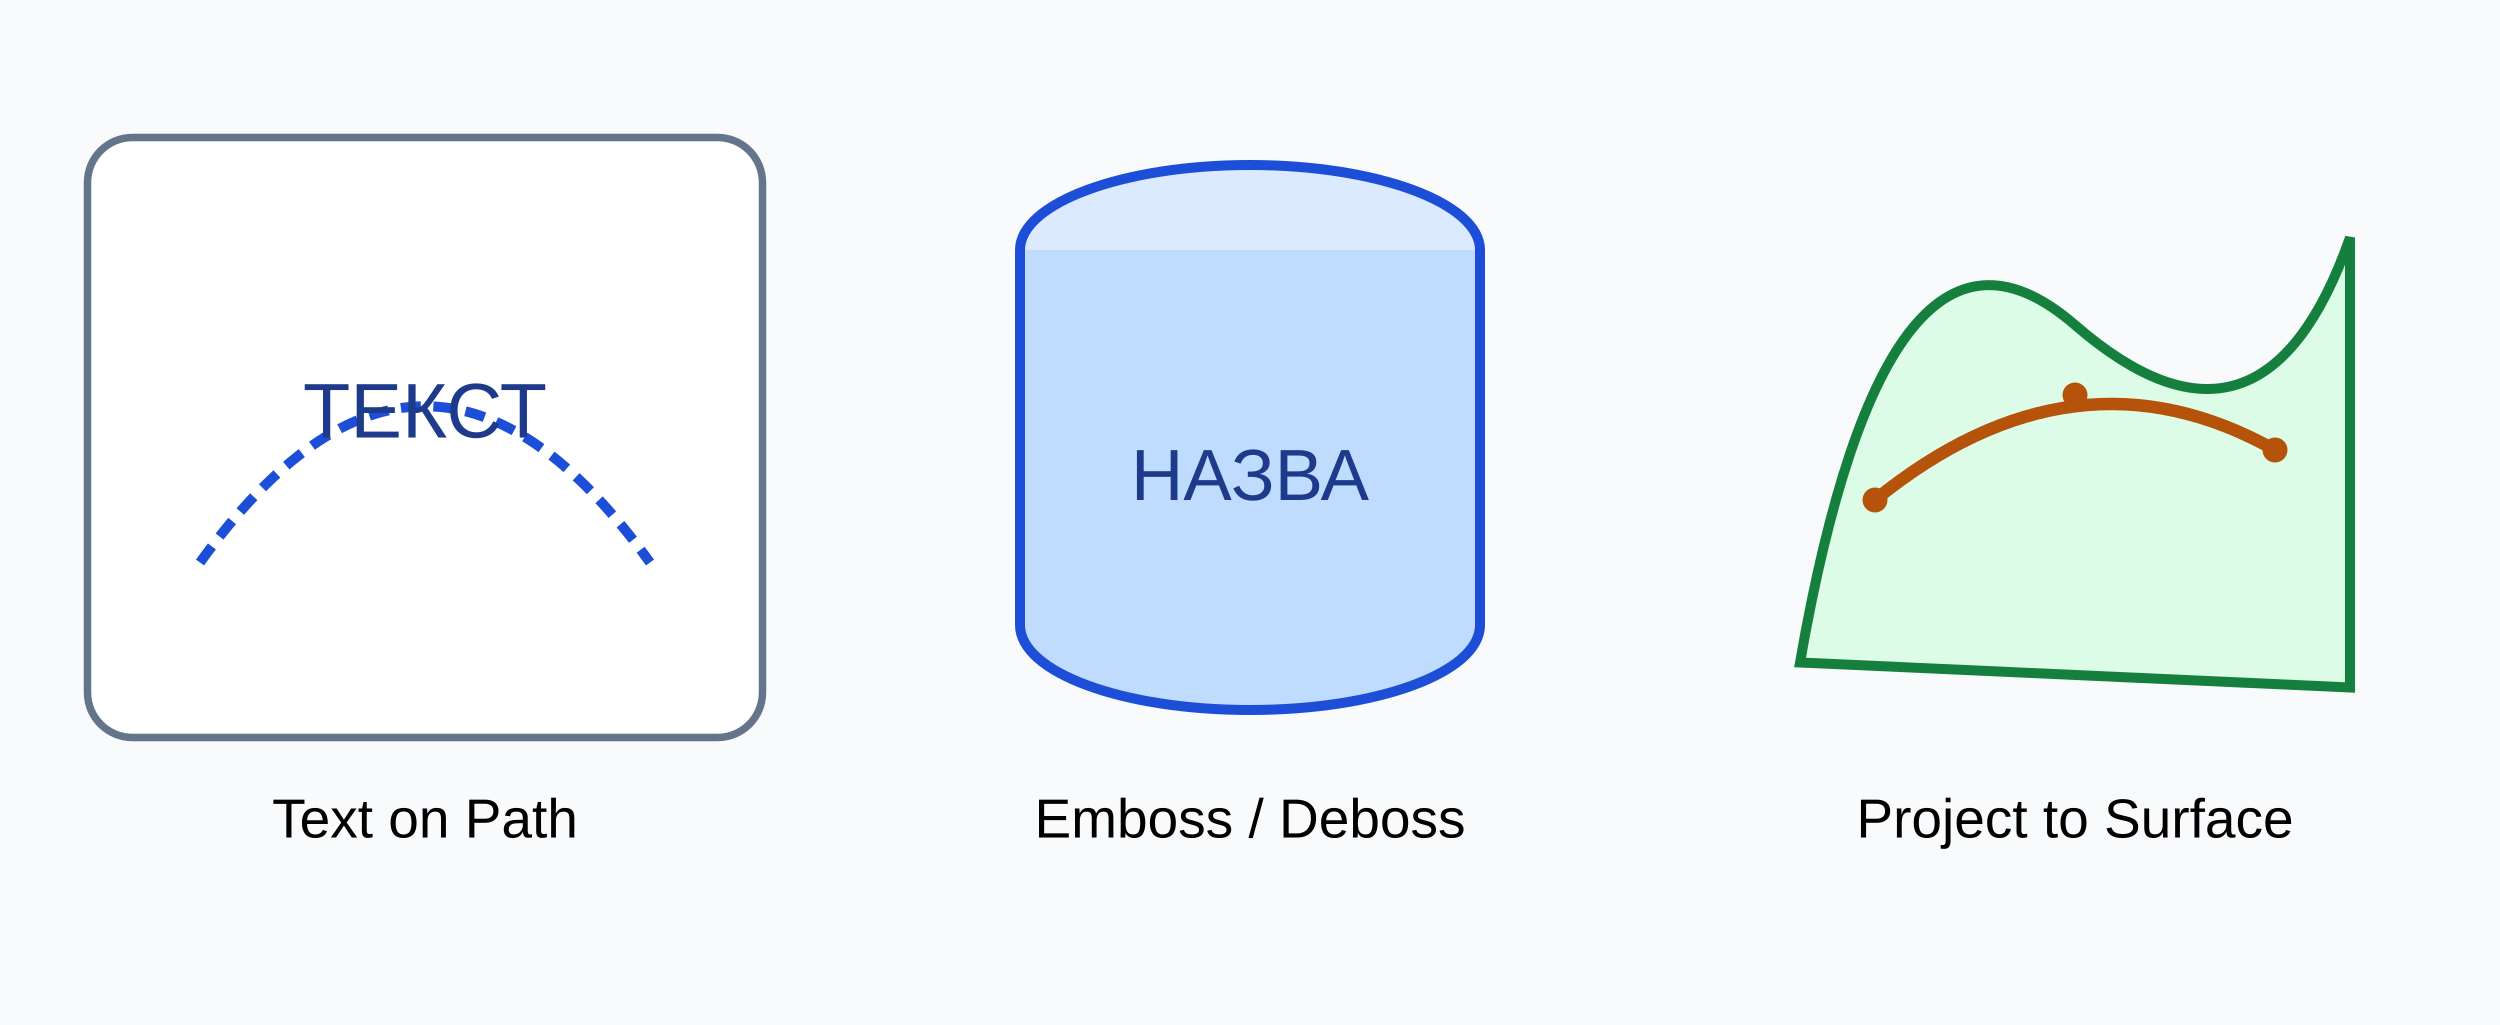
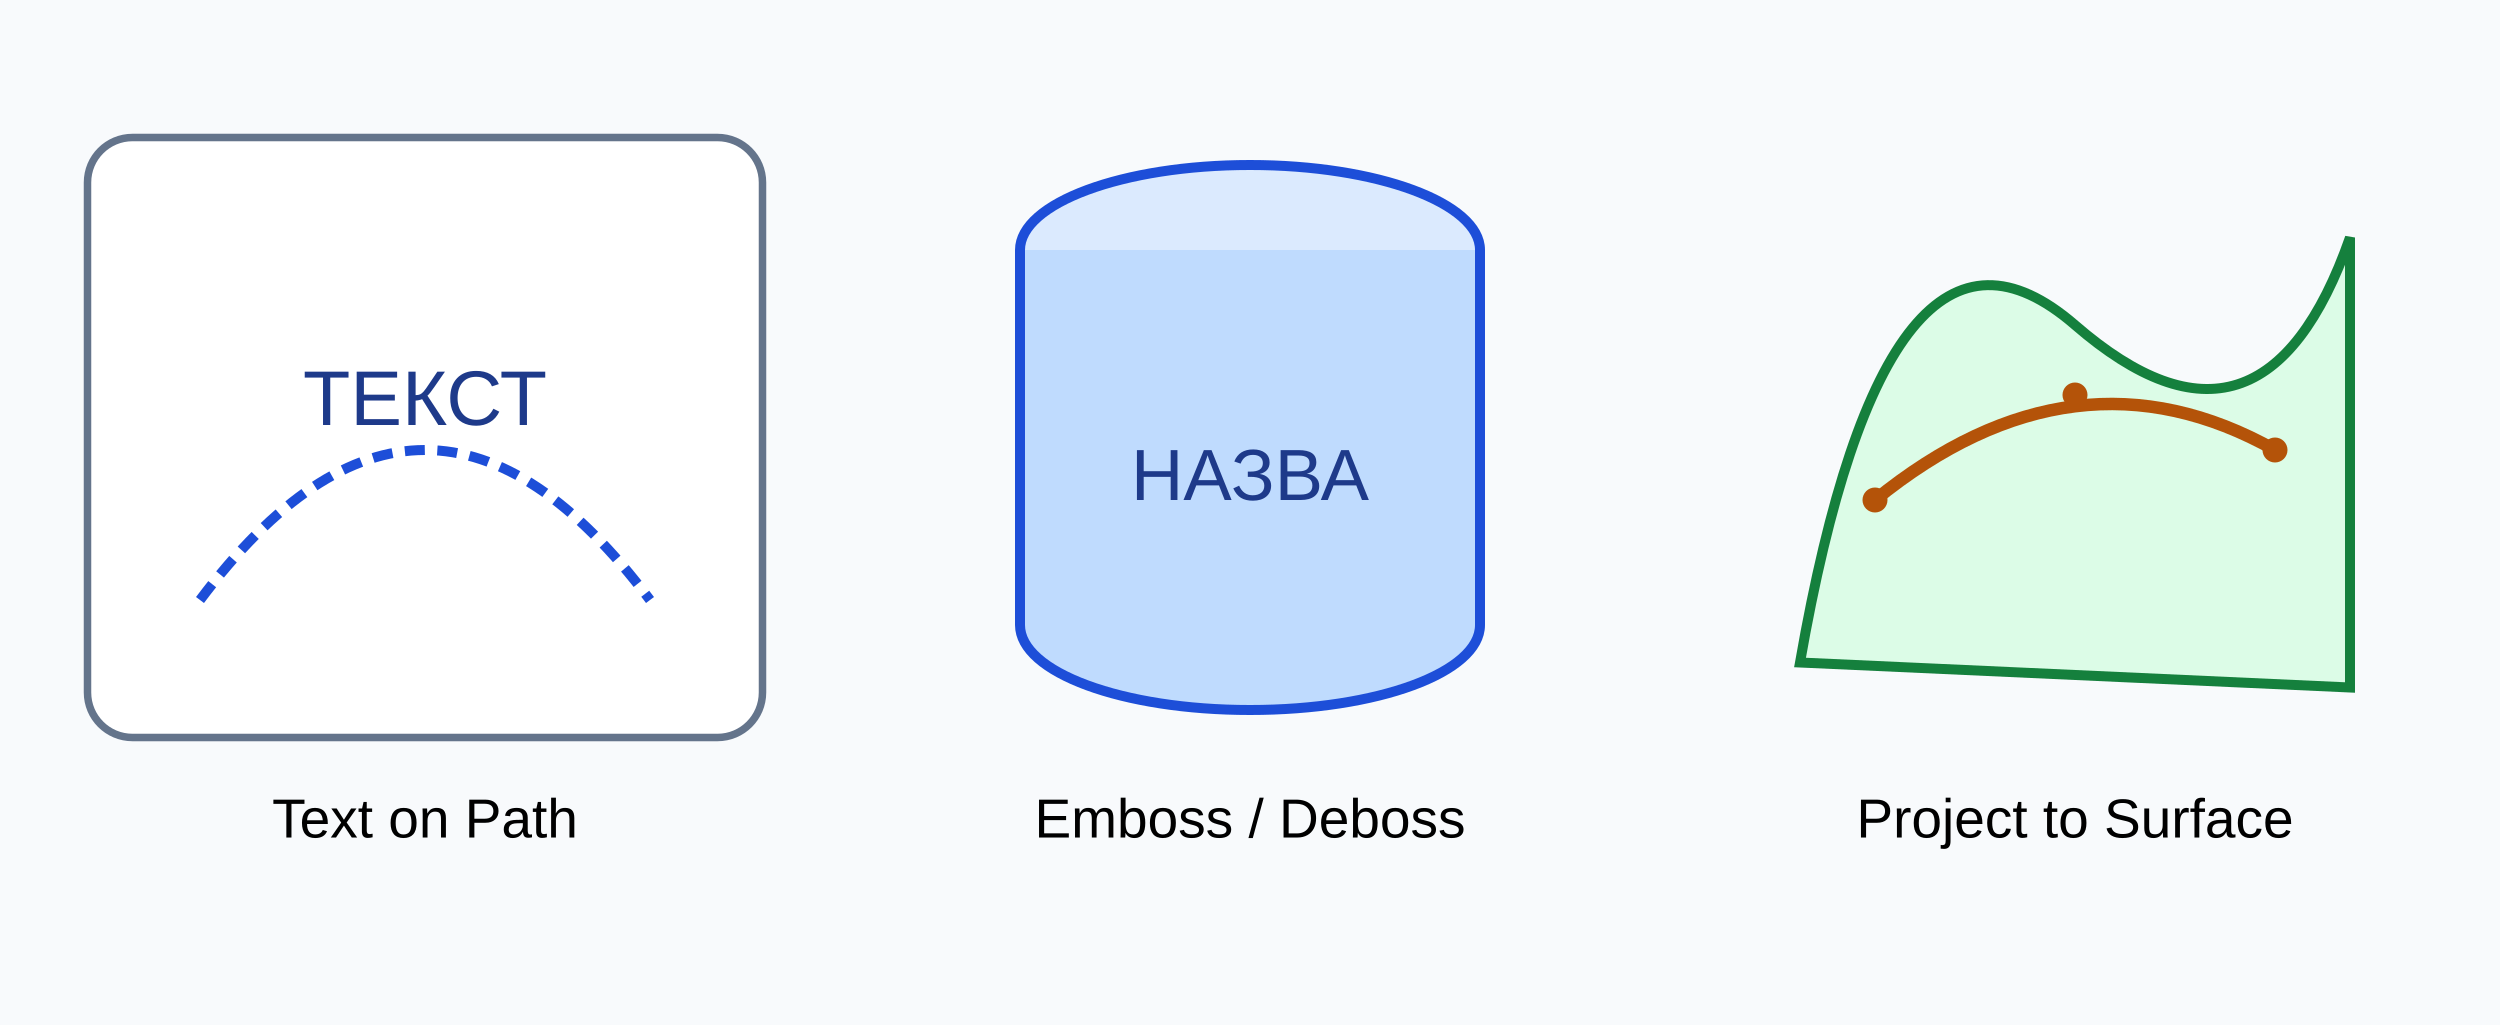
<svg xmlns="http://www.w3.org/2000/svg" width="1000" height="410" viewBox="0 0 1000 410" role="img" aria-labelledby="title desc">
  <rect width="1000" height="410" fill="#f8fafc" />
  <g transform="translate(35 55)">
    <rect width="270" height="240" rx="18" fill="#fff" stroke="#64748b" stroke-width="3" />
-     <path d="M45 170Q135 45 225 170" fill="none" stroke="#1d4ed8" stroke-width="4" stroke-dasharray="8 5" />
-     <text x="135" y="120" font-family="Arial" font-size="31" text-anchor="middle" fill="#1e3a8a">ТЕКСТ</text>
+     <path d="M45 185Q135 65 225 185" fill="none" stroke="#1d4ed8" stroke-width="4" stroke-dasharray="8 5" />
+     <text x="135" y="115" font-family="Arial" font-size="31" text-anchor="middle" fill="#1e3a8a">ТЕКСТ</text>
    <text x="135" y="280" font-family="Arial" font-size="22" text-anchor="middle">Text on Path</text>
  </g>
  <g transform="translate(365 55)">
    <ellipse cx="135" cy="45" rx="92" ry="34" fill="#dbeafe" stroke="#1d4ed8" stroke-width="4" />
    <path d="M43 45v150c0 19 41 34 92 34s92-15 92-34V45" fill="#bfdbfe" stroke="#1d4ed8" stroke-width="4" />
    <text x="135" y="145" font-family="Arial" font-size="29" text-anchor="middle" fill="#1e3a8a">НАЗВА</text>
    <text x="135" y="280" font-family="Arial" font-size="22" text-anchor="middle">Emboss / Deboss</text>
  </g>
  <g transform="translate(695 55)">
    <path d="M25 210Q60 10 135 75T245 40V220Z" fill="#dcfce7" stroke="#15803d" stroke-width="4" />
    <path d="M55 145Q135 80 215 125" fill="none" stroke="#b45309" stroke-width="5" />
    <circle cx="55" cy="145" r="5" fill="#b45309" />
    <circle cx="135" cy="103" r="5" fill="#b45309" />
    <circle cx="215" cy="125" r="5" fill="#b45309" />
    <text x="135" y="280" font-family="Arial" font-size="22" text-anchor="middle">Project to Surface</text>
  </g>
</svg>
